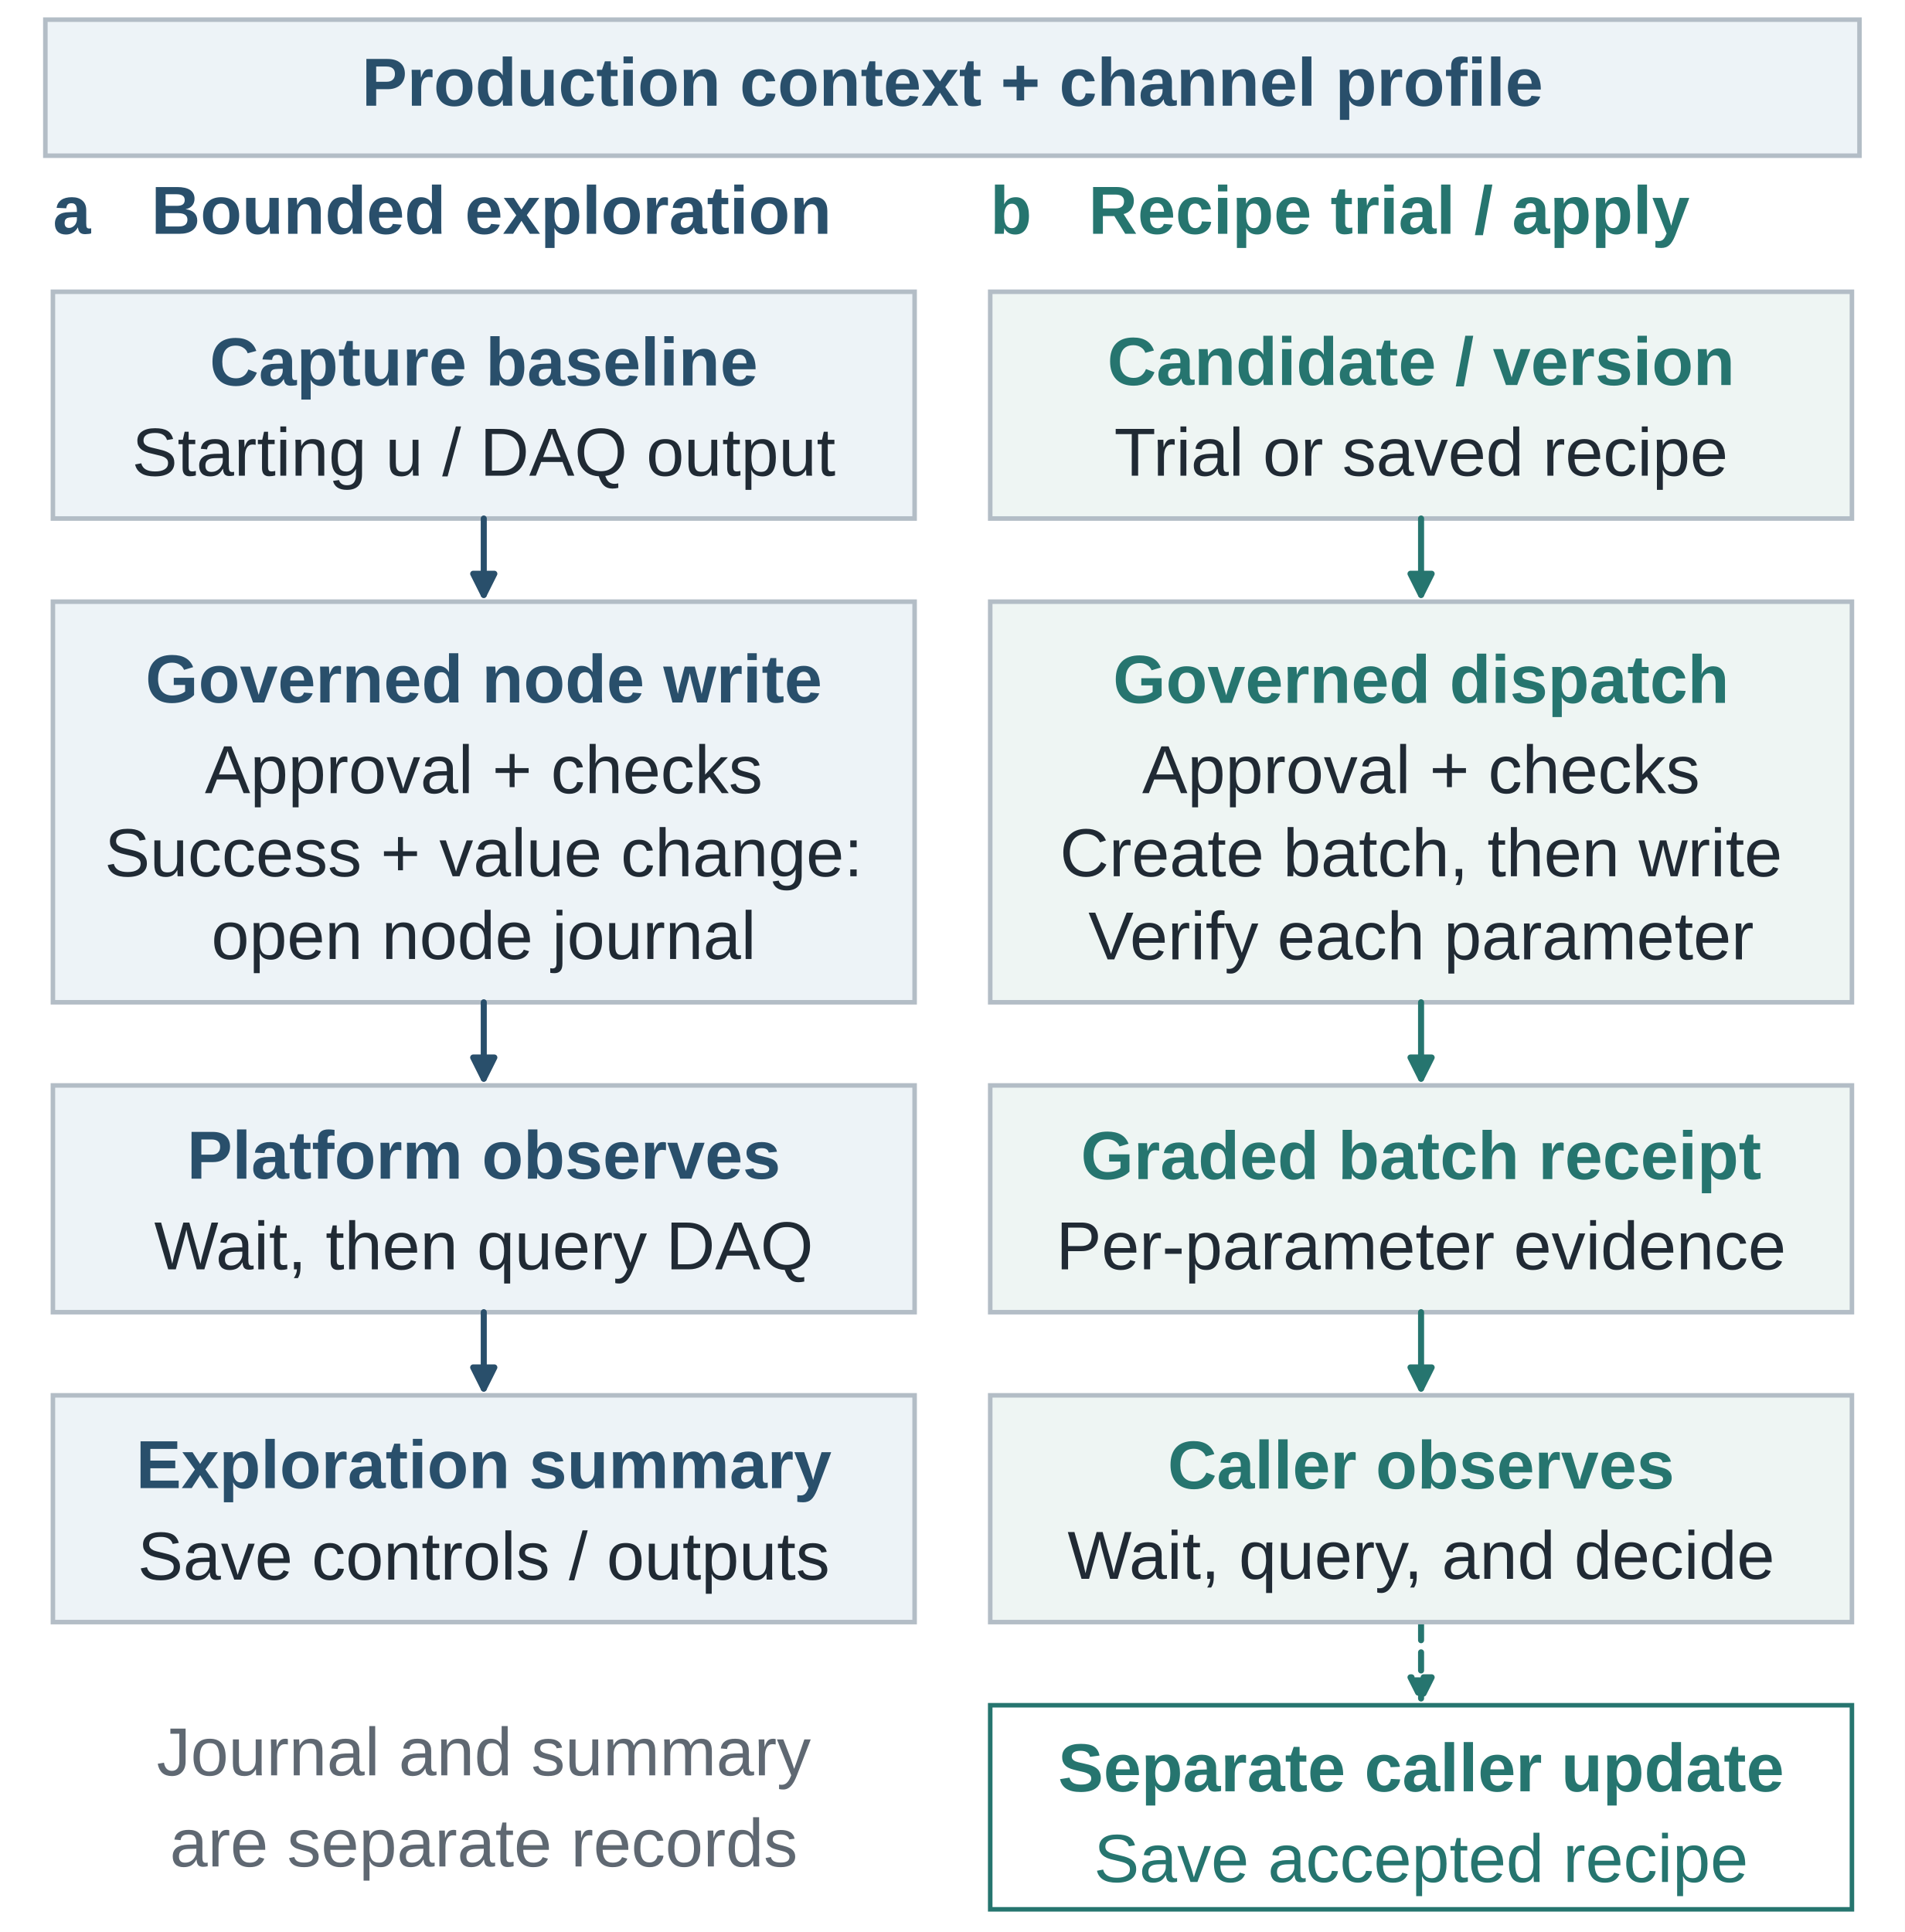
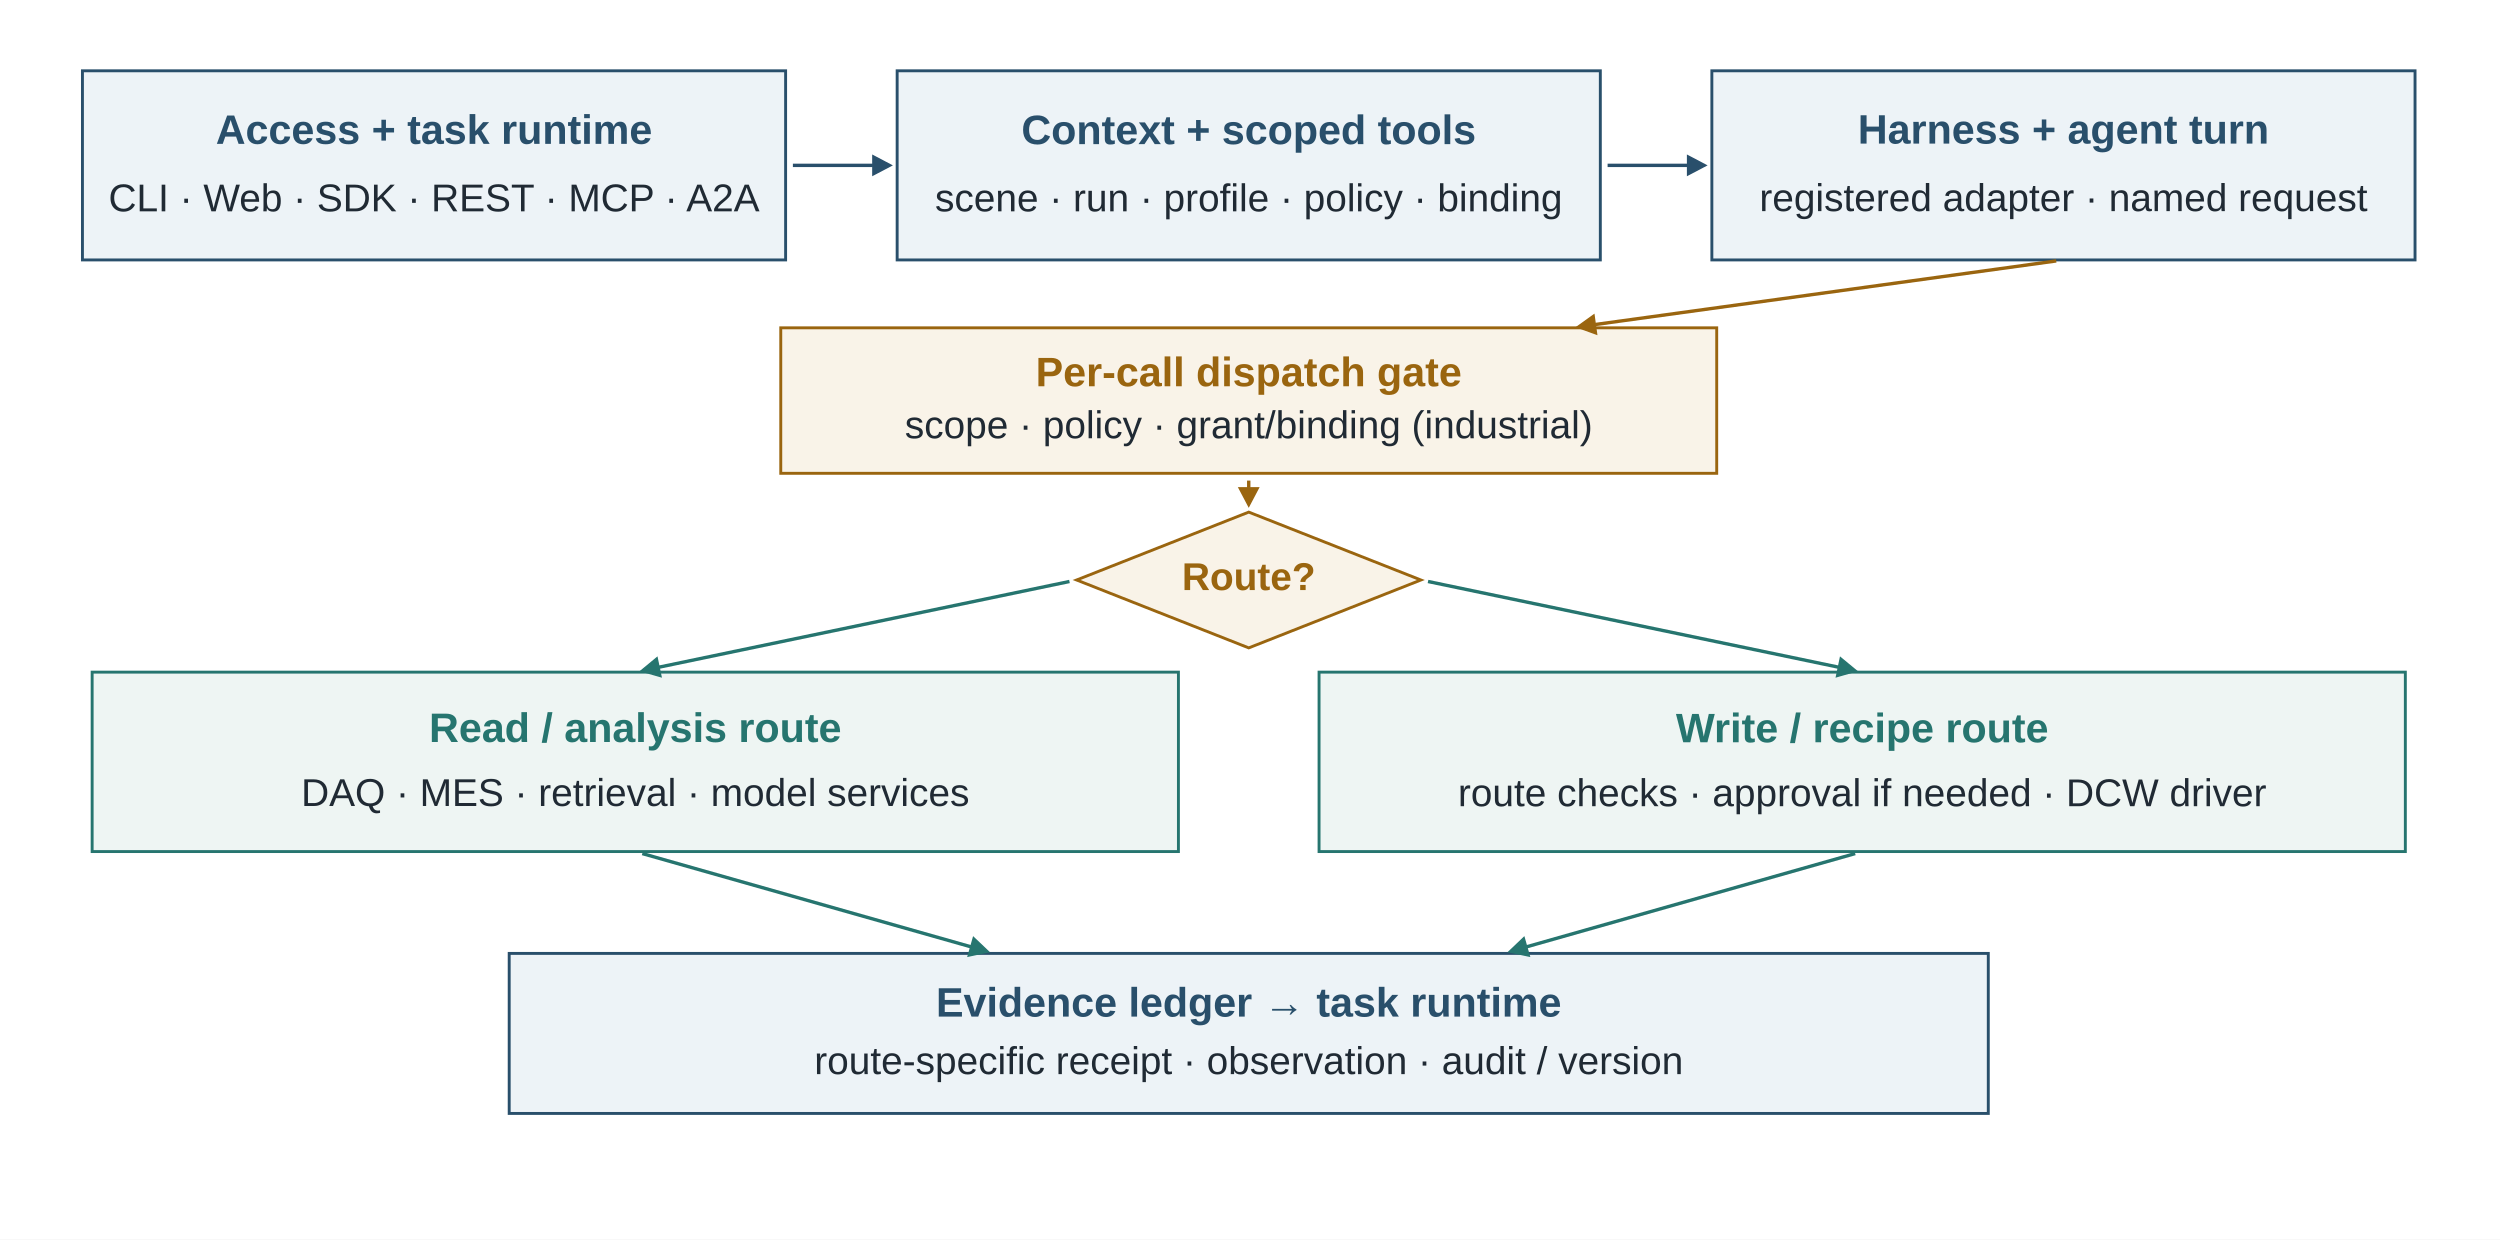
- <svg xmlns="http://www.w3.org/2000/svg" width="252pt" height="255.6pt" viewBox="0 0 252 255.6" version="1.1">
+ <svg xmlns="http://www.w3.org/2000/svg" width="515.52pt" height="255.6pt" viewBox="0 0 515.52 255.6" version="1.1">
  <defs>
    <style type="text/css">*{stroke-linejoin: round; stroke-linecap: butt}</style>
  </defs>
  <g id="figure_1">
    <g id="patch_1">
-       <path d="M 0 255.6  L 252 255.6  L 252 0  L 0 0  z " style="fill: #ffffff" />
+       <path d="M 0 255.6 L 515.52 255.6 L 515.52 0 L 0 0 z " style="fill: #ffffff" />
    </g>
    <g id="axes_1">
      <g id="patch_2">
-         <path d="M 6 20.6  L 246 20.6  L 246 2.6  L 6 2.6  z " clip-path="url(#pae2a5db407)" style="fill: #edf3f7; stroke: #b3bdc6; stroke-width: 0.6; stroke-linejoin: miter" />
+         <path d="M 17 53.6 L 162 53.6 L 162 14.6 L 17 14.6 z " clip-path="url(#p38bc38c746)" style="fill: #edf3f7; stroke: #294f6b; stroke-width: 0.6; stroke-linejoin: miter" />
      </g>
      <g id="patch_3">
-         <path d="M 131 252.6  L 245 252.6  L 245 225.6  L 131 225.6  z " clip-path="url(#pae2a5db407)" style="fill: #ffffff; stroke: #26756f; stroke-width: 0.6; stroke-linejoin: miter" />
+         <path d="M 185 53.6 L 330 53.6 L 330 14.6 L 185 14.6 z " clip-path="url(#p38bc38c746)" style="fill: #edf3f7; stroke: #294f6b; stroke-width: 0.6; stroke-linejoin: miter" />
      </g>
      <g id="patch_4">
-         <path d="M 188 214.6  Q 188 220.1 188 224.706  " clip-path="url(#pae2a5db407)" style="fill: none; stroke-dasharray: 2.4,1.6; stroke-dashoffset: 0; stroke: #26756f; stroke-width: 0.8; stroke-linecap: round" />
-         <path d="M 189.4 221.906  L 188 224.706  L 186.6 221.906  z " clip-path="url(#pae2a5db407)" style="fill: #26756f; stroke-dasharray: 2.4,1.6; stroke-dashoffset: 0; stroke: #26756f; stroke-width: 0.8; stroke-linecap: round" />
+         <path d="M 353 53.6 L 498 53.6 L 498 14.6 L 353 14.6 z " clip-path="url(#p38bc38c746)" style="fill: #edf3f7; stroke: #294f6b; stroke-width: 0.6; stroke-linejoin: miter" />
+       </g>
+       <g id="patch_5">
+         <path d="M 183.8 34.1 L 180 32.1 L 180 36.1 z " clip-path="url(#p38bc38c746)" style="fill: #294f6b; stroke: #294f6b; stroke-width: 0.3; stroke-linejoin: miter" />
+       </g>
+       <g id="patch_6">
+         <path d="M 351.8 34.1 L 348 32.1 L 348 36.1 z " clip-path="url(#p38bc38c746)" style="fill: #294f6b; stroke: #294f6b; stroke-width: 0.3; stroke-linejoin: miter" />
+       </g>
+       <g id="patch_7">
+         <path d="M 161 97.6 L 354 97.6 L 354 67.6 L 161 67.6 z " clip-path="url(#p38bc38c746)" style="fill: #f9f3e8; stroke: #9a650f; stroke-width: 0.6; stroke-linejoin: miter" />
+       </g>
+       <g id="patch_8">
+         <path d="M 325.189 67.436 L 329.226 68.898 L 328.68 64.936 z " clip-path="url(#p38bc38c746)" style="fill: #9a650f; stroke: #9a650f; stroke-width: 0.3; stroke-linejoin: miter" />
+       </g>
+       <g id="patch_9">
+         <path d="M 257.5 105.6 L 293 119.6 L 257.5 133.6 L 222 119.6 z " clip-path="url(#p38bc38c746)" style="fill: #f9f3e8; stroke: #9a650f; stroke-width: 0.6; stroke-linejoin: miter" />
+       </g>
+       <g id="patch_10">
+         <path d="M 257.5 104.4 L 259.5 100.6 L 255.5 100.6 z " clip-path="url(#p38bc38c746)" style="fill: #9a650f; stroke: #9a650f; stroke-width: 0.3; stroke-linejoin: miter" />
+       </g>
+       <g id="patch_11">
+         <path d="M 19 175.6 L 243 175.6 L 243 138.6 L 19 138.6 z " clip-path="url(#p38bc38c746)" style="fill: #eef5f3; stroke: #26756f; stroke-width: 0.6; stroke-linejoin: miter" />
+       </g>
+       <g id="patch_12">
+         <path d="M 272 175.6 L 496 175.6 L 496 138.6 L 272 138.6 z " clip-path="url(#p38bc38c746)" style="fill: #eef5f3; stroke: #26756f; stroke-width: 0.6; stroke-linejoin: miter" />
+       </g>
+       <g id="patch_13">
+         <path d="M 132.175 138.355 L 136.303 139.536 L 135.486 135.62 z " clip-path="url(#p38bc38c746)" style="fill: #26756f; stroke: #26756f; stroke-width: 0.3; stroke-linejoin: miter" />
+       </g>
+       <g id="patch_14">
+         <path d="M 382.825 138.355 L 379.514 135.62 L 378.697 139.536 z " clip-path="url(#p38bc38c746)" style="fill: #26756f; stroke: #26756f; stroke-width: 0.3; stroke-linejoin: miter" />
+       </g>
+       <g id="patch_15">
+         <path d="M 105 229.6 L 410 229.6 L 410 196.6 L 105 196.6 z " clip-path="url(#p38bc38c746)" style="fill: #edf3f7; stroke: #294f6b; stroke-width: 0.6; stroke-linejoin: miter" />
+       </g>
+       <g id="patch_16">
+         <path d="M 203.846 196.272 L 200.736 193.311 L 199.644 197.159 z " clip-path="url(#p38bc38c746)" style="fill: #26756f; stroke: #26756f; stroke-width: 0.3; stroke-linejoin: miter" />
+       </g>
+       <g id="patch_17">
+         <path d="M 311.154 196.272 L 315.356 197.159 L 314.264 193.311 z " clip-path="url(#p38bc38c746)" style="fill: #26756f; stroke: #26756f; stroke-width: 0.3; stroke-linejoin: miter" />
+       </g>
+       <g id="line2d_1">
+         <path d="M 163.5 34.1 L 180 34.1 " clip-path="url(#p38bc38c746)" style="fill: none; stroke: #294f6b; stroke-width: 0.7" />
+       </g>
+       <g id="line2d_2">
+         <path d="M 331.5 34.1 L 348 34.1 " clip-path="url(#p38bc38c746)" style="fill: none; stroke: #294f6b; stroke-width: 0.7" />
+       </g>
+       <g id="line2d_3">
+         <path d="M 424.014 53.805 L 328.953 66.917 " clip-path="url(#p38bc38c746)" style="fill: none; stroke: #9a650f; stroke-width: 0.7" />
+       </g>
+       <g id="line2d_4">
+         <path d="M 257.5 99.1 L 257.5 100.6 " clip-path="url(#p38bc38c746)" style="fill: none; stroke: #9a650f; stroke-width: 0.7" />
+       </g>
+       <g id="line2d_5">
+         <path d="M 220.532 119.907 L 135.894 137.578 " clip-path="url(#p38bc38c746)" style="fill: none; stroke: #26756f; stroke-width: 0.7" />
+       </g>
+       <g id="line2d_6">
+         <path d="M 294.468 119.907 L 379.106 137.578 " clip-path="url(#p38bc38c746)" style="fill: none; stroke: #26756f; stroke-width: 0.7" />
+       </g>
+       <g id="line2d_7">
+         <path d="M 132.443 176.01 L 200.19 195.235 " clip-path="url(#p38bc38c746)" style="fill: none; stroke: #26756f; stroke-width: 0.7" />
+       </g>
+       <g id="line2d_8">
+         <path d="M 382.557 176.01 L 314.81 195.235 " clip-path="url(#p38bc38c746)" style="fill: none; stroke: #26756f; stroke-width: 0.7" />
      </g>
      <g id="text_1">
-         <text style="font-weight: 700; font-size: 9px; font-family: 'Arial', 'DejaVu Sans'; text-anchor: middle; fill: #294f6b" x="126" y="13.988" transform="rotate(-0 126 13.98781)">Production context + channel profile</text>
+         <text style="font-weight: 700; font-size: 8.5px; font-family: 'Arial', 'DejaVu Sans'; text-anchor: middle; fill: #294f6b" x="89.5" y="29.673" transform="rotate(-0 89.5 29.67336)">Access + task runtime</text>
      </g>
      <g id="text_2">
-         <text style="font-size: 9px; font-family: 'Arial', 'DejaVu Sans'; text-anchor: middle; fill: #5f6872" x="64" y="234.874" transform="rotate(-0 64 234.8739)">Journal and summary</text>
+         <text style="font-size: 8px; font-family: 'Arial', 'DejaVu Sans'; text-anchor: middle; fill: #202a34" x="89.5" y="43.578" transform="rotate(-0 89.5 43.57812)">CLI · Web · SDK · REST · MCP · A2A</text>
      </g>
      <g id="text_3">
-         <text style="font-size: 9px; font-family: 'Arial', 'DejaVu Sans'; text-anchor: middle; fill: #5f6872" x="64" y="246.927" transform="rotate(-0 64 246.9266)">are separate records</text>
+         <text style="font-weight: 700; font-size: 8.5px; font-family: 'Arial', 'DejaVu Sans'; text-anchor: middle; fill: #294f6b" x="257.5" y="29.725" transform="rotate(-0 257.5 29.72516)">Context + scoped tools</text>
      </g>
      <g id="text_4">
-         <text style="font-weight: 700; font-size: 9px; font-family: 'Arial', 'DejaVu Sans'; text-anchor: middle; fill: #26756f" x="188" y="236.988" transform="rotate(-0 188 236.9878)">Separate caller update</text>
+         <text style="font-size: 8px; font-family: 'Arial', 'DejaVu Sans'; text-anchor: middle; fill: #202a34" x="257.5" y="43.58" transform="rotate(-0 257.5 43.58)">scene · run · profile · policy · binding</text>
      </g>
      <g id="text_5">
-         <text style="font-size: 9px; font-family: 'Arial', 'DejaVu Sans'; text-anchor: middle; fill: #26756f" x="188" y="248.981" transform="rotate(-0 188 248.9815)">Save accepted recipe</text>
-       </g>
-     </g>
-     <g id="axes_2">
-       <g id="patch_5">
-         <path d="M 7 68.6  L 121 68.6  L 121 38.6  L 7 38.6  z " clip-path="url(#pf638b1fd91)" style="fill: #edf3f7; stroke: #b3bdc6; stroke-width: 0.6; stroke-linejoin: miter" />
-       </g>
-       <g id="patch_6">
-         <path d="M 64 68.6  Q 64 74.1 64 78.706  " clip-path="url(#pf638b1fd91)" style="fill: none; stroke: #294f6b; stroke-width: 0.8; stroke-linecap: round" />
-         <path d="M 65.4 75.906  L 64 78.706  L 62.6 75.906  z " clip-path="url(#pf638b1fd91)" style="fill: #294f6b; stroke: #294f6b; stroke-width: 0.8; stroke-linecap: round" />
-       </g>
-       <g id="patch_7">
-         <path d="M 7 132.6  L 121 132.6  L 121 79.6  L 7 79.6  z " clip-path="url(#pf638b1fd91)" style="fill: #edf3f7; stroke: #b3bdc6; stroke-width: 0.6; stroke-linejoin: miter" />
-       </g>
-       <g id="patch_8">
-         <path d="M 64 132.6  Q 64 138.1 64 142.706  " clip-path="url(#pf638b1fd91)" style="fill: none; stroke: #294f6b; stroke-width: 0.8; stroke-linecap: round" />
-         <path d="M 65.4 139.906  L 64 142.706  L 62.6 139.906  z " clip-path="url(#pf638b1fd91)" style="fill: #294f6b; stroke: #294f6b; stroke-width: 0.8; stroke-linecap: round" />
-       </g>
-       <g id="patch_9">
-         <path d="M 7 173.6  L 121 173.6  L 121 143.6  L 7 143.6  z " clip-path="url(#pf638b1fd91)" style="fill: #edf3f7; stroke: #b3bdc6; stroke-width: 0.6; stroke-linejoin: miter" />
-       </g>
-       <g id="patch_10">
-         <path d="M 64 173.6  Q 64 179.1 64 183.706  " clip-path="url(#pf638b1fd91)" style="fill: none; stroke: #294f6b; stroke-width: 0.8; stroke-linecap: round" />
-         <path d="M 65.4 180.906  L 64 183.706  L 62.6 180.906  z " clip-path="url(#pf638b1fd91)" style="fill: #294f6b; stroke: #294f6b; stroke-width: 0.8; stroke-linecap: round" />
-       </g>
-       <g id="patch_11">
-         <path d="M 7 214.6  L 121 214.6  L 121 184.6  L 7 184.6  z " clip-path="url(#pf638b1fd91)" style="fill: #edf3f7; stroke: #b3bdc6; stroke-width: 0.6; stroke-linejoin: miter" />
+         <text style="font-weight: 700; font-size: 8.5px; font-family: 'Arial', 'DejaVu Sans'; text-anchor: middle; fill: #294f6b" x="425.5" y="29.618" transform="rotate(-0 425.5 29.61758)">Harness + agent turn</text>
      </g>
      <g id="text_6">
-         <text style="font-weight: 700; font-size: 9px; font-family: 'Arial', 'DejaVu Sans'; text-anchor: start; fill: #294f6b" x="7" y="30.933" transform="rotate(-0 7 30.93297)">a</text>
+         <text style="font-size: 8px; font-family: 'Arial', 'DejaVu Sans'; text-anchor: middle; fill: #202a34" x="425.5" y="43.531" transform="rotate(-0 425.5 43.53125)">registered adapter · named request</text>
      </g>
      <g id="text_7">
-         <text style="font-weight: 700; font-size: 9px; font-family: 'Arial', 'DejaVu Sans'; text-anchor: start; fill: #294f6b" x="20" y="30.933" transform="rotate(-0 20 30.93297)">Bounded exploration</text>
+         <text style="font-weight: 700; font-size: 8.5px; font-family: 'Arial', 'DejaVu Sans'; text-anchor: middle; fill: #9a650f" x="257.5" y="79.648" transform="rotate(-0 257.5 79.64758)">Per-call dispatch gate</text>
      </g>
      <g id="text_8">
-         <text style="font-weight: 700; font-size: 9px; font-family: 'Arial', 'DejaVu Sans'; text-anchor: middle; fill: #294f6b" x="64" y="50.988" transform="rotate(-0 64 50.98781)">Capture baseline</text>
+         <text style="font-size: 8px; font-family: 'Arial', 'DejaVu Sans'; text-anchor: middle; fill: #202a34" x="257.5" y="90.37" transform="rotate(-0 257.5 90.37)">scope · policy · grant/binding (industrial)</text>
      </g>
      <g id="text_9">
-         <text style="font-size: 9px; font-family: 'Arial', 'DejaVu Sans'; text-anchor: middle; fill: #202a34" x="64" y="62.932" transform="rotate(-0 64 62.93156)">Starting u / DAQ output</text>
+         <text style="font-weight: 700; font-size: 8px; font-family: 'Arial', 'DejaVu Sans'; text-anchor: middle; fill: #9a650f" x="257.5" y="121.674" transform="rotate(-0 257.5 121.6737)">Route?</text>
      </g>
      <g id="text_10">
-         <text style="font-weight: 700; font-size: 9px; font-family: 'Arial', 'DejaVu Sans'; text-anchor: middle; fill: #294f6b" x="64" y="92.933" transform="rotate(-0 64 92.93297)">Governed node write</text>
+         <text style="font-weight: 700; font-size: 8.5px; font-family: 'Arial', 'DejaVu Sans'; text-anchor: middle; fill: #26756f" x="131" y="153.009" transform="rotate(-0 131 153.0094)">Read / analysis route</text>
      </g>
      <g id="text_11">
-         <text style="font-size: 9px; font-family: 'Arial', 'DejaVu Sans'; text-anchor: middle; fill: #202a34" x="64" y="104.927" transform="rotate(-0 64 104.9266)">Approval + checks</text>
+         <text style="font-size: 8px; font-family: 'Arial', 'DejaVu Sans'; text-anchor: middle; fill: #202a34" x="131" y="166.198" transform="rotate(-0 131 166.1981)">DAQ · MES · retrieval · model services</text>
      </g>
      <g id="text_12">
-         <text style="font-size: 9px; font-family: 'Arial', 'DejaVu Sans'; text-anchor: middle; fill: #202a34" x="64" y="115.929" transform="rotate(-0 64 115.9287)">Success + value change:</text>
+         <text style="font-weight: 700; font-size: 8.5px; font-family: 'Arial', 'DejaVu Sans'; text-anchor: middle; fill: #26756f" x="384" y="153.065" transform="rotate(-0 384 153.0652)">Write / recipe route</text>
      </g>
      <g id="text_13">
-         <text style="font-size: 9px; font-family: 'Arial', 'DejaVu Sans'; text-anchor: middle; fill: #202a34" x="64" y="126.874" transform="rotate(-0 64 126.8739)">open node journal</text>
+         <text style="font-size: 8px; font-family: 'Arial', 'DejaVu Sans'; text-anchor: middle; fill: #202a34" x="384" y="166.247" transform="rotate(-0 384 166.2469)">route checks · approval if needed · DCW driver</text>
      </g>
      <g id="text_14">
-         <text style="font-weight: 700; font-size: 9px; font-family: 'Arial', 'DejaVu Sans'; text-anchor: middle; fill: #294f6b" x="64" y="155.933" transform="rotate(-0 64 155.933)">Platform observes</text>
+         <text style="font-weight: 700; font-size: 8.5px; font-family: 'Arial', 'DejaVu Sans'; text-anchor: middle; fill: #294f6b" x="257.5" y="209.638" transform="rotate(-0 257.5 209.6376)">Evidence ledger → task runtime</text>
      </g>
      <g id="text_15">
-         <text style="font-size: 9px; font-family: 'Arial', 'DejaVu Sans'; text-anchor: middle; fill: #202a34" x="64" y="167.932" transform="rotate(-0 64 167.9316)">Wait, then query DAQ</text>
-       </g>
-       <g id="text_16">
-         <text style="font-weight: 700; font-size: 9px; font-family: 'Arial', 'DejaVu Sans'; text-anchor: middle; fill: #294f6b" x="64" y="196.874" transform="rotate(-0 64 196.8739)">Exploration summary</text>
-       </g>
-       <g id="text_17">
-         <text style="font-size: 9px; font-family: 'Arial', 'DejaVu Sans'; text-anchor: middle; fill: #202a34" x="64" y="208.981" transform="rotate(-0 64 208.9815)">Save controls / outputs</text>
-       </g>
-     </g>
-     <g id="axes_3">
-       <g id="patch_12">
-         <path d="M 131 68.6  L 245 68.6  L 245 38.6  L 131 38.6  z " clip-path="url(#pdd69e2c182)" style="fill: #eef5f3; stroke: #b3bdc6; stroke-width: 0.6; stroke-linejoin: miter" />
-       </g>
-       <g id="patch_13">
-         <path d="M 188 68.6  Q 188 74.1 188 78.706  " clip-path="url(#pdd69e2c182)" style="fill: none; stroke: #26756f; stroke-width: 0.8; stroke-linecap: round" />
-         <path d="M 189.4 75.906  L 188 78.706  L 186.6 75.906  z " clip-path="url(#pdd69e2c182)" style="fill: #26756f; stroke: #26756f; stroke-width: 0.8; stroke-linecap: round" />
-       </g>
-       <g id="patch_14">
-         <path d="M 131 132.6  L 245 132.6  L 245 79.6  L 131 79.6  z " clip-path="url(#pdd69e2c182)" style="fill: #eef5f3; stroke: #b3bdc6; stroke-width: 0.6; stroke-linejoin: miter" />
-       </g>
-       <g id="patch_15">
-         <path d="M 188 132.6  Q 188 138.1 188 142.706  " clip-path="url(#pdd69e2c182)" style="fill: none; stroke: #26756f; stroke-width: 0.8; stroke-linecap: round" />
-         <path d="M 189.4 139.906  L 188 142.706  L 186.6 139.906  z " clip-path="url(#pdd69e2c182)" style="fill: #26756f; stroke: #26756f; stroke-width: 0.8; stroke-linecap: round" />
-       </g>
-       <g id="patch_16">
-         <path d="M 131 173.6  L 245 173.6  L 245 143.6  L 131 143.6  z " clip-path="url(#pdd69e2c182)" style="fill: #eef5f3; stroke: #b3bdc6; stroke-width: 0.6; stroke-linejoin: miter" />
-       </g>
-       <g id="patch_17">
-         <path d="M 188 173.6  Q 188 179.1 188 183.706  " clip-path="url(#pdd69e2c182)" style="fill: none; stroke: #26756f; stroke-width: 0.8; stroke-linecap: round" />
-         <path d="M 189.4 180.906  L 188 183.706  L 186.6 180.906  z " clip-path="url(#pdd69e2c182)" style="fill: #26756f; stroke: #26756f; stroke-width: 0.8; stroke-linecap: round" />
-       </g>
-       <g id="patch_18">
-         <path d="M 131 214.6  L 245 214.6  L 245 184.6  L 131 184.6  z " clip-path="url(#pdd69e2c182)" style="fill: #eef5f3; stroke: #b3bdc6; stroke-width: 0.6; stroke-linejoin: miter" />
-       </g>
-       <g id="text_18">
-         <text style="font-weight: 700; font-size: 9px; font-family: 'Arial', 'DejaVu Sans'; text-anchor: start; fill: #26756f" x="131" y="30.933" transform="rotate(-0 131 30.93297)">b</text>
-       </g>
-       <g id="text_19">
-         <text style="font-weight: 700; font-size: 9px; font-family: 'Arial', 'DejaVu Sans'; text-anchor: start; fill: #26756f" x="144" y="30.929" transform="rotate(-0 144 30.92875)">Recipe trial / apply</text>
-       </g>
-       <g id="text_20">
-         <text style="font-weight: 700; font-size: 9px; font-family: 'Arial', 'DejaVu Sans'; text-anchor: middle; fill: #26756f" x="188" y="50.933" transform="rotate(-0 188 50.93297)">Candidate / version</text>
-       </g>
-       <g id="text_21">
-         <text style="font-size: 9px; font-family: 'Arial', 'DejaVu Sans'; text-anchor: middle; fill: #202a34" x="188" y="62.927" transform="rotate(-0 188 62.92664)">Trial or saved recipe</text>
-       </g>
-       <g id="text_22">
-         <text style="font-weight: 700; font-size: 9px; font-family: 'Arial', 'DejaVu Sans'; text-anchor: middle; fill: #26756f" x="188" y="92.988" transform="rotate(-0 188 92.98781)">Governed dispatch</text>
-       </g>
-       <g id="text_23">
-         <text style="font-size: 9px; font-family: 'Arial', 'DejaVu Sans'; text-anchor: middle; fill: #202a34" x="188" y="104.927" transform="rotate(-0 188 104.9266)">Approval + checks</text>
-       </g>
-       <g id="text_24">
-         <text style="font-size: 9px; font-family: 'Arial', 'DejaVu Sans'; text-anchor: middle; fill: #202a34" x="188" y="115.927" transform="rotate(-0 188 115.9266)">Create batch, then write</text>
-       </g>
-       <g id="text_25">
-         <text style="font-size: 9px; font-family: 'Arial', 'DejaVu Sans'; text-anchor: middle; fill: #202a34" x="188" y="126.929" transform="rotate(-0 188 126.9287)">Verify each parameter</text>
-       </g>
-       <g id="text_26">
-         <text style="font-weight: 700; font-size: 9px; font-family: 'Arial', 'DejaVu Sans'; text-anchor: middle; fill: #26756f" x="188" y="155.988" transform="rotate(-0 188 155.9878)">Graded batch receipt</text>
-       </g>
-       <g id="text_27">
-         <text style="font-size: 9px; font-family: 'Arial', 'DejaVu Sans'; text-anchor: middle; fill: #202a34" x="188" y="167.927" transform="rotate(-0 188 167.9266)">Per-parameter evidence</text>
-       </g>
-       <g id="text_28">
-         <text style="font-weight: 700; font-size: 9px; font-family: 'Arial', 'DejaVu Sans'; text-anchor: middle; fill: #26756f" x="188" y="196.933" transform="rotate(-0 188 196.933)">Caller observes</text>
-       </g>
-       <g id="text_29">
-         <text style="font-size: 9px; font-family: 'Arial', 'DejaVu Sans'; text-anchor: middle; fill: #202a34" x="188" y="208.874" transform="rotate(-0 188 208.8739)">Wait, query, and decide</text>
+         <text style="font-size: 8px; font-family: 'Arial', 'DejaVu Sans'; text-anchor: middle; fill: #202a34" x="257.5" y="221.487" transform="rotate(-0 257.5 221.4869)">route-specific receipt · observation · audit / version</text>
      </g>
    </g>
  </g>
  <defs>
-     <clipPath id="pae2a5db407">
-       <rect x="0" y="0" width="252" height="255.6" />
-     </clipPath>
-     <clipPath id="pf638b1fd91">
-       <rect x="6" y="24.6" width="116" height="193" />
-     </clipPath>
-     <clipPath id="pdd69e2c182">
-       <rect x="130" y="24.6" width="116" height="193" />
+     <clipPath id="p38bc38c746">
+       <rect x="0" y="0" width="515.52" height="255.6" />
    </clipPath>
  </defs>
</svg>
